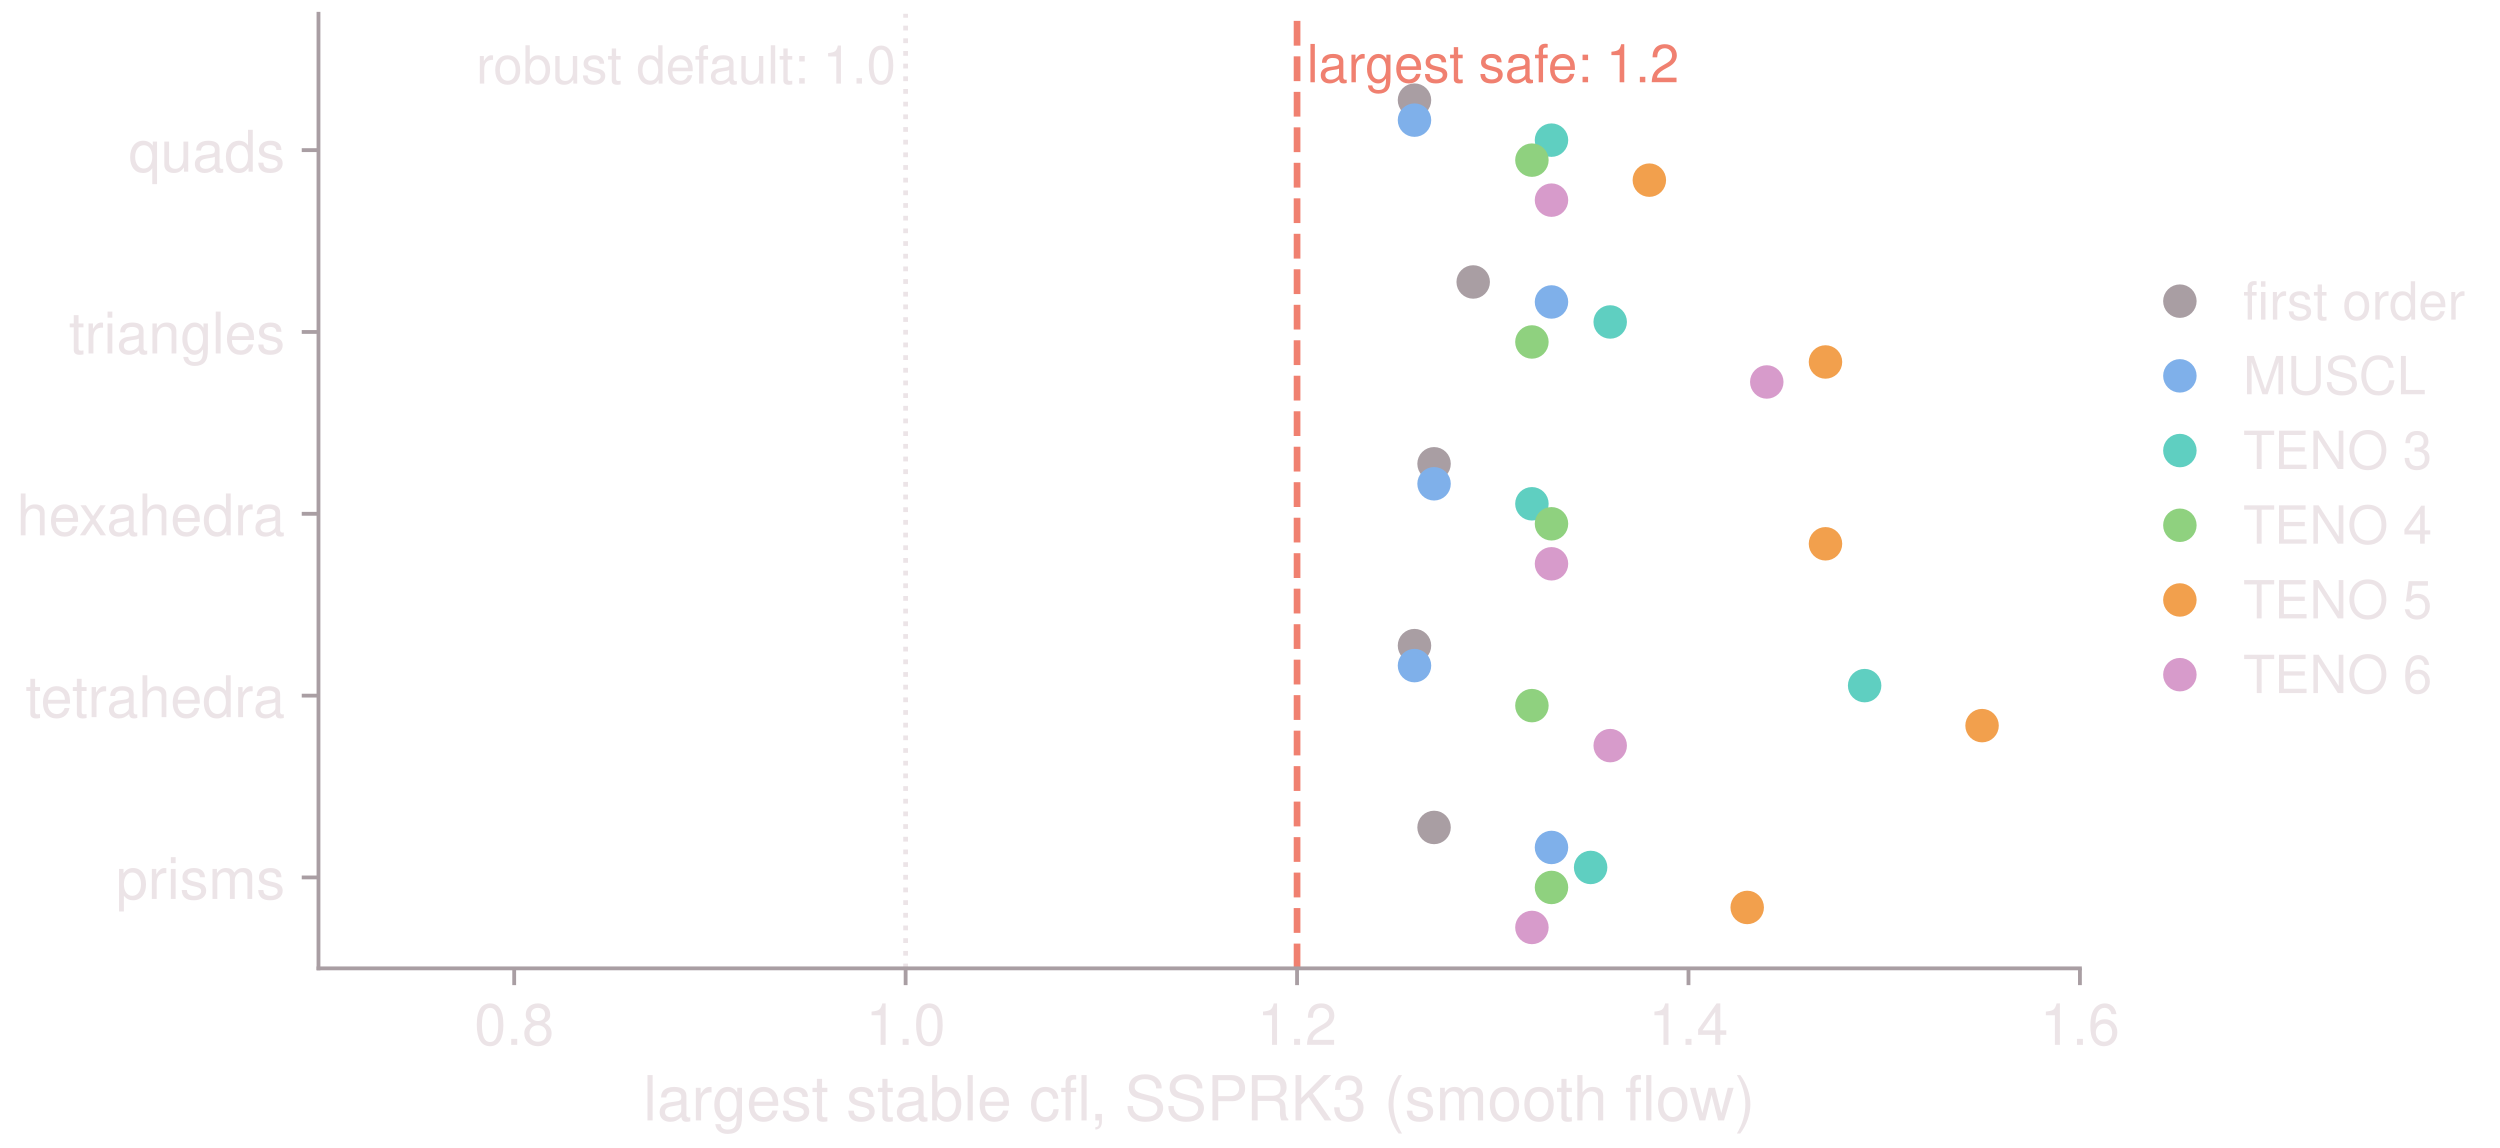
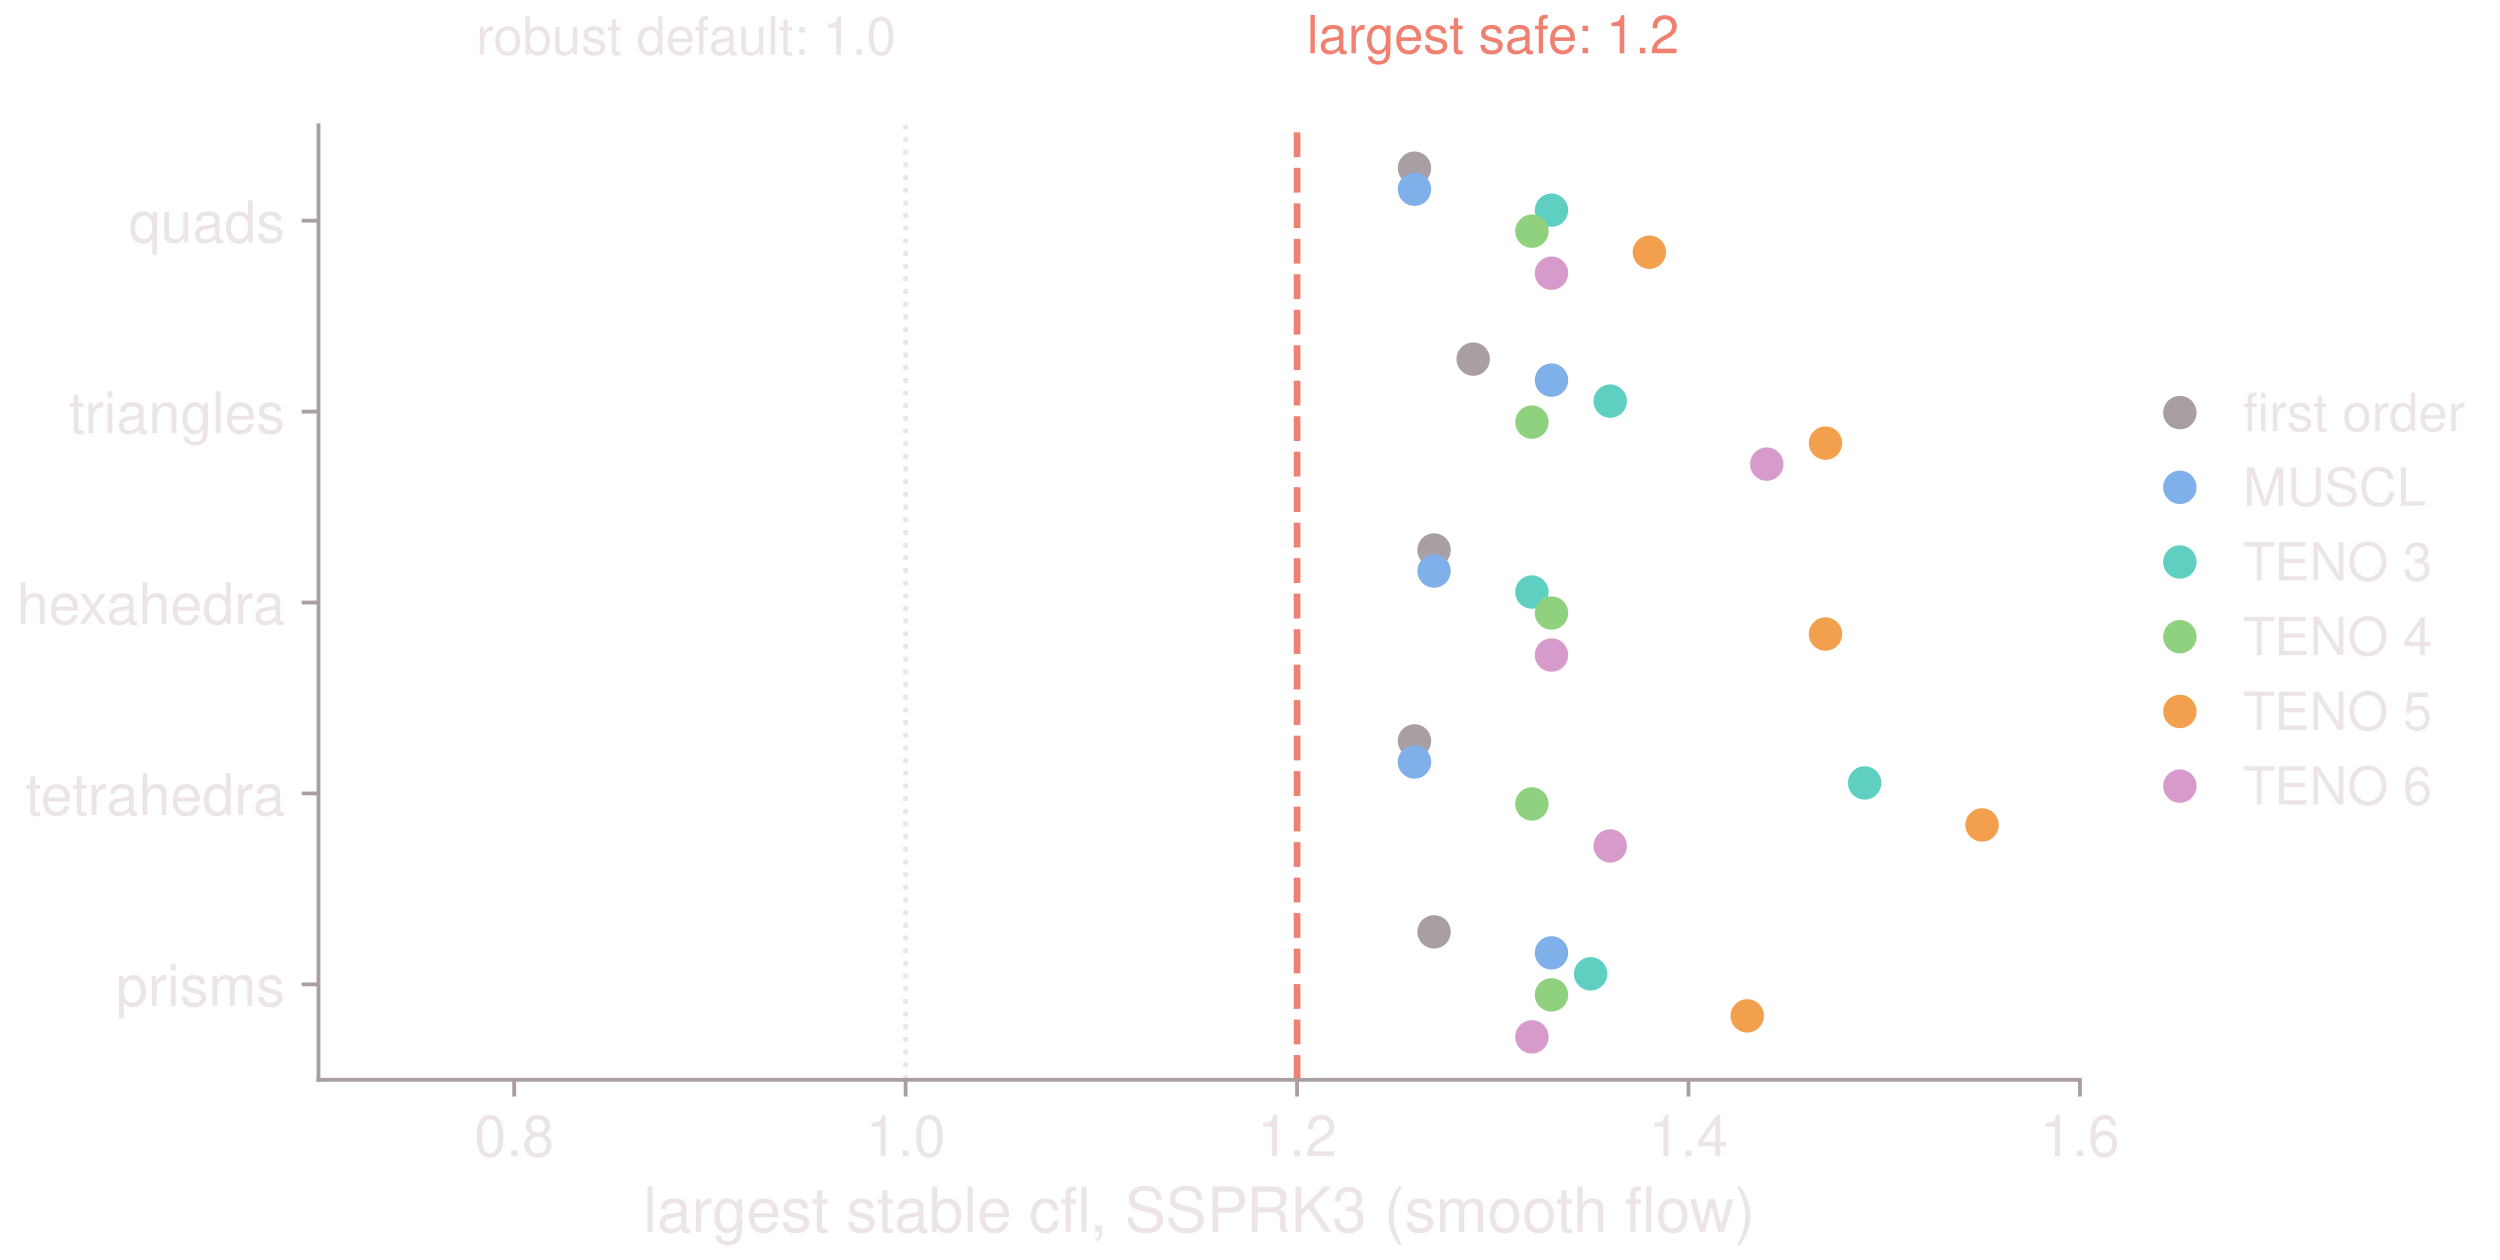
- <svg xmlns="http://www.w3.org/2000/svg" xmlns:xlink="http://www.w3.org/1999/xlink" width="522.698pt" height="240.009pt" viewBox="0 0 522.698 240.009" version="1.1">
+ <svg xmlns="http://www.w3.org/2000/svg" xmlns:xlink="http://www.w3.org/1999/xlink" width="522.698pt" height="263.314pt" viewBox="0 0 522.698 263.314" version="1.1">
  <defs>
    <style type="text/css">*{stroke-linejoin: round; stroke-linecap: butt}</style>
  </defs>
  <g id="figure_1">
    <g id="patch_1">
-       <path d="M 0 240.009  L 522.698 240.009  L 522.698 0  L 0 0  L 0 240.009  z " style="fill: none" />
+       <path d="M 0 263.314  L 522.698 263.314  L 522.698 0  L 0 0  L 0 263.314  z " style="fill: none" />
    </g>
    <g id="axes_1">
      <g id="patch_2">
-         <path d="M 66.588 202.464  L 434.868 202.464  L 434.868 2.88  L 66.588 2.88  L 66.588 202.464  z " style="fill: none" />
+         <path d="M 66.588 225.768  L 434.868 225.768  L 434.868 26.184  L 66.588 26.184  L 66.588 225.768  z " style="fill: none" />
      </g>
      <g id="matplotlib.axis_1">
        <g id="xtick_1">
          <g id="line2d_1">
            <defs>
              <path id="me1e8b48456" d="M 0 0  L 0 3.5  " style="stroke: #a99ea3; stroke-width: 0.8" />
            </defs>
            <g>
-               <use xlink:href="#me1e8b48456" x="107.507" y="202.464" style="fill: #a99ea3; stroke: #a99ea3; stroke-width: 0.8" />
+               <use xlink:href="#me1e8b48456" x="107.507" y="225.768" style="fill: #a99ea3; stroke: #a99ea3; stroke-width: 0.8" />
            </g>
          </g>
          <g id="text_1">
-             <text style="font-size: 12px; font-family: 'Helvetica', 'Arial', 'DejaVu Sans'; text-anchor: middle; fill: #ece4e7" x="107.507" y="218.464" transform="rotate(-0 107.5075 218.464)">0.8</text>
+             <text style="font-size: 12px; font-family: 'Helvetica', 'Arial', 'DejaVu Sans'; text-anchor: middle; fill: #ece4e7" x="107.507" y="241.768" transform="rotate(-0 107.5075 241.7684)">0.8</text>
          </g>
        </g>
        <g id="xtick_2">
          <g id="line2d_2">
            <g>
-               <use xlink:href="#me1e8b48456" x="189.347" y="202.464" style="fill: #a99ea3; stroke: #a99ea3; stroke-width: 0.8" />
+               <use xlink:href="#me1e8b48456" x="189.347" y="225.768" style="fill: #a99ea3; stroke: #a99ea3; stroke-width: 0.8" />
            </g>
          </g>
          <g id="text_2">
-             <text style="font-size: 12px; font-family: 'Helvetica', 'Arial', 'DejaVu Sans'; text-anchor: middle; fill: #ece4e7" x="189.347" y="218.464" transform="rotate(-0 189.3475 218.464)">1.0</text>
+             <text style="font-size: 12px; font-family: 'Helvetica', 'Arial', 'DejaVu Sans'; text-anchor: middle; fill: #ece4e7" x="189.347" y="241.768" transform="rotate(-0 189.3475 241.7684)">1.0</text>
          </g>
        </g>
        <g id="xtick_3">
          <g id="line2d_3">
            <g>
-               <use xlink:href="#me1e8b48456" x="271.188" y="202.464" style="fill: #a99ea3; stroke: #a99ea3; stroke-width: 0.8" />
+               <use xlink:href="#me1e8b48456" x="271.188" y="225.768" style="fill: #a99ea3; stroke: #a99ea3; stroke-width: 0.8" />
            </g>
          </g>
          <g id="text_3">
-             <text style="font-size: 12px; font-family: 'Helvetica', 'Arial', 'DejaVu Sans'; text-anchor: middle; fill: #ece4e7" x="271.188" y="218.464" transform="rotate(-0 271.1875 218.464)">1.2</text>
+             <text style="font-size: 12px; font-family: 'Helvetica', 'Arial', 'DejaVu Sans'; text-anchor: middle; fill: #ece4e7" x="271.188" y="241.768" transform="rotate(-0 271.1875 241.7684)">1.2</text>
          </g>
        </g>
        <g id="xtick_4">
          <g id="line2d_4">
            <g>
-               <use xlink:href="#me1e8b48456" x="353.027" y="202.464" style="fill: #a99ea3; stroke: #a99ea3; stroke-width: 0.8" />
+               <use xlink:href="#me1e8b48456" x="353.027" y="225.768" style="fill: #a99ea3; stroke: #a99ea3; stroke-width: 0.8" />
            </g>
          </g>
          <g id="text_4">
-             <text style="font-size: 12px; font-family: 'Helvetica', 'Arial', 'DejaVu Sans'; text-anchor: middle; fill: #ece4e7" x="353.027" y="218.464" transform="rotate(-0 353.0275 218.464)">1.4</text>
+             <text style="font-size: 12px; font-family: 'Helvetica', 'Arial', 'DejaVu Sans'; text-anchor: middle; fill: #ece4e7" x="353.027" y="241.768" transform="rotate(-0 353.0275 241.7684)">1.4</text>
          </g>
        </g>
        <g id="xtick_5">
          <g id="line2d_5">
            <g>
-               <use xlink:href="#me1e8b48456" x="434.868" y="202.464" style="fill: #a99ea3; stroke: #a99ea3; stroke-width: 0.8" />
+               <use xlink:href="#me1e8b48456" x="434.868" y="225.768" style="fill: #a99ea3; stroke: #a99ea3; stroke-width: 0.8" />
            </g>
          </g>
          <g id="text_5">
-             <text style="font-size: 12px; font-family: 'Helvetica', 'Arial', 'DejaVu Sans'; text-anchor: middle; fill: #ece4e7" x="434.868" y="218.464" transform="rotate(-0 434.8675 218.464)">1.6</text>
+             <text style="font-size: 12px; font-family: 'Helvetica', 'Arial', 'DejaVu Sans'; text-anchor: middle; fill: #ece4e7" x="434.868" y="241.768" transform="rotate(-0 434.8675 241.7684)">1.6</text>
          </g>
        </g>
        <g id="text_6">
-           <text style="font-size: 13px; font-family: 'Helvetica', 'Arial', 'DejaVu Sans'; text-anchor: middle; fill: #ece4e7" x="250.727" y="234.253" transform="rotate(-0 250.7275 234.2531)">largest stable cfl, SSPRK3 (smooth flow)</text>
+           <text style="font-size: 13px; font-family: 'Helvetica', 'Arial', 'DejaVu Sans'; text-anchor: middle; fill: #ece4e7" x="250.727" y="257.557" transform="rotate(-0 250.7275 257.5575)">largest stable cfl, SSPRK3 (smooth flow)</text>
        </g>
      </g>
      <g id="matplotlib.axis_2">
        <g id="ytick_1">
          <g id="line2d_6">
            <defs>
              <path id="m45a4b21da7" d="M 0 0  L -3.5 0  " style="stroke: #a99ea3; stroke-width: 0.8" />
            </defs>
            <g>
-               <use xlink:href="#m45a4b21da7" x="66.588" y="31.392" style="fill: #a99ea3; stroke: #a99ea3; stroke-width: 0.8" />
+               <use xlink:href="#m45a4b21da7" x="66.588" y="46.143" style="fill: #a99ea3; stroke: #a99ea3; stroke-width: 0.8" />
            </g>
          </g>
          <g id="text_7">
-             <text style="font-size: 12px; font-family: 'Helvetica', 'Arial', 'DejaVu Sans'; text-anchor: end; fill: #ece4e7" x="59.587" y="35.892" transform="rotate(-0 59.5875 35.892)">quads</text>
+             <text style="font-size: 12px; font-family: 'Helvetica', 'Arial', 'DejaVu Sans'; text-anchor: end; fill: #ece4e7" x="59.587" y="50.643" transform="rotate(-0 59.5875 50.64283)">quads</text>
          </g>
        </g>
        <g id="ytick_2">
          <g id="line2d_7">
            <g>
-               <use xlink:href="#m45a4b21da7" x="66.588" y="69.408" style="fill: #a99ea3; stroke: #a99ea3; stroke-width: 0.8" />
+               <use xlink:href="#m45a4b21da7" x="66.588" y="86.06" style="fill: #a99ea3; stroke: #a99ea3; stroke-width: 0.8" />
            </g>
          </g>
          <g id="text_8">
-             <text style="font-size: 12px; font-family: 'Helvetica', 'Arial', 'DejaVu Sans'; text-anchor: end; fill: #ece4e7" x="59.587" y="73.908" transform="rotate(-0 59.5875 73.908)">triangles</text>
+             <text style="font-size: 12px; font-family: 'Helvetica', 'Arial', 'DejaVu Sans'; text-anchor: end; fill: #ece4e7" x="59.587" y="90.56" transform="rotate(-0 59.5875 90.55964)">triangles</text>
          </g>
        </g>
        <g id="ytick_3">
          <g id="line2d_8">
            <g>
-               <use xlink:href="#m45a4b21da7" x="66.588" y="107.424" style="fill: #a99ea3; stroke: #a99ea3; stroke-width: 0.8" />
+               <use xlink:href="#m45a4b21da7" x="66.588" y="125.976" style="fill: #a99ea3; stroke: #a99ea3; stroke-width: 0.8" />
            </g>
          </g>
          <g id="text_9">
-             <text style="font-size: 12px; font-family: 'Helvetica', 'Arial', 'DejaVu Sans'; text-anchor: end; fill: #ece4e7" x="59.587" y="111.924" transform="rotate(-0 59.5875 111.924)">hexahedra</text>
+             <text style="font-size: 12px; font-family: 'Helvetica', 'Arial', 'DejaVu Sans'; text-anchor: end; fill: #ece4e7" x="59.587" y="130.476" transform="rotate(-0 59.5875 130.4764)">hexahedra</text>
          </g>
        </g>
        <g id="ytick_4">
          <g id="line2d_9">
            <g>
-               <use xlink:href="#m45a4b21da7" x="66.588" y="145.44" style="fill: #a99ea3; stroke: #a99ea3; stroke-width: 0.8" />
+               <use xlink:href="#m45a4b21da7" x="66.588" y="165.893" style="fill: #a99ea3; stroke: #a99ea3; stroke-width: 0.8" />
            </g>
          </g>
          <g id="text_10">
-             <text style="font-size: 12px; font-family: 'Helvetica', 'Arial', 'DejaVu Sans'; text-anchor: end; fill: #ece4e7" x="59.587" y="149.94" transform="rotate(-0 59.5875 149.94)">tetrahedra</text>
+             <text style="font-size: 12px; font-family: 'Helvetica', 'Arial', 'DejaVu Sans'; text-anchor: end; fill: #ece4e7" x="59.587" y="170.393" transform="rotate(-0 59.5875 170.3932)">tetrahedra</text>
          </g>
        </g>
        <g id="ytick_5">
          <g id="line2d_10">
            <g>
-               <use xlink:href="#m45a4b21da7" x="66.588" y="183.456" style="fill: #a99ea3; stroke: #a99ea3; stroke-width: 0.8" />
+               <use xlink:href="#m45a4b21da7" x="66.588" y="205.81" style="fill: #a99ea3; stroke: #a99ea3; stroke-width: 0.8" />
            </g>
          </g>
          <g id="text_11">
-             <text style="font-size: 12px; font-family: 'Helvetica', 'Arial', 'DejaVu Sans'; text-anchor: end; fill: #ece4e7" x="59.587" y="187.956" transform="rotate(-0 59.5875 187.956)">prisms</text>
+             <text style="font-size: 12px; font-family: 'Helvetica', 'Arial', 'DejaVu Sans'; text-anchor: end; fill: #ece4e7" x="59.587" y="210.31" transform="rotate(-0 59.5875 210.31)">prisms</text>
          </g>
        </g>
      </g>
      <g id="line2d_11">
        <defs>
          <path id="m4e4be1791a" d="M 0 3  C 0.796 3 1.559 2.684 2.121 2.121  C 2.684 1.559 3 0.796 3 0  C 3 -0.796 2.684 -1.559 2.121 -2.121  C 1.559 -2.684 0.796 -3 0 -3  C -0.796 -3 -1.559 -2.684 -2.121 -2.121  C -2.684 -1.559 -3 -0.796 -3 0  C -3 0.796 -2.684 1.559 -2.121 2.121  C -1.559 2.684 -0.796 3 0 3  z " style="stroke: #a99ea3" />
        </defs>
-         <g clip-path="url(#p7caa4bce1e)">
-           <use xlink:href="#m4e4be1791a" x="295.74" y="20.938" style="fill: #a99ea3; stroke: #a99ea3" />
-           <use xlink:href="#m4e4be1791a" x="308.015" y="58.954" style="fill: #a99ea3; stroke: #a99ea3" />
-           <use xlink:href="#m4e4be1791a" x="299.832" y="96.97" style="fill: #a99ea3; stroke: #a99ea3" />
-           <use xlink:href="#m4e4be1791a" x="295.74" y="134.986" style="fill: #a99ea3; stroke: #a99ea3" />
-           <use xlink:href="#m4e4be1791a" x="299.832" y="173.002" style="fill: #a99ea3; stroke: #a99ea3" />
+         <g clip-path="url(#pacc6d55501)">
+           <use xlink:href="#m4e4be1791a" x="295.74" y="35.166" style="fill: #a99ea3; stroke: #a99ea3" />
+           <use xlink:href="#m4e4be1791a" x="308.015" y="75.083" style="fill: #a99ea3; stroke: #a99ea3" />
+           <use xlink:href="#m4e4be1791a" x="299.832" y="114.999" style="fill: #a99ea3; stroke: #a99ea3" />
+           <use xlink:href="#m4e4be1791a" x="295.74" y="154.916" style="fill: #a99ea3; stroke: #a99ea3" />
+           <use xlink:href="#m4e4be1791a" x="299.832" y="194.833" style="fill: #a99ea3; stroke: #a99ea3" />
        </g>
      </g>
      <g id="line2d_12">
        <defs>
          <path id="mdc0c722253" d="M 0 3  C 0.796 3 1.559 2.684 2.121 2.121  C 2.684 1.559 3 0.796 3 0  C 3 -0.796 2.684 -1.559 2.121 -2.121  C 1.559 -2.684 0.796 -3 0 -3  C -0.796 -3 -1.559 -2.684 -2.121 -2.121  C -2.684 -1.559 -3 -0.796 -3 0  C -3 0.796 -2.684 1.559 -2.121 2.121  C -1.559 2.684 -0.796 3 0 3  z " style="stroke: #7fb0ea" />
        </defs>
-         <g clip-path="url(#p7caa4bce1e)">
-           <use xlink:href="#mdc0c722253" x="295.74" y="25.119" style="fill: #7fb0ea; stroke: #7fb0ea" />
-           <use xlink:href="#mdc0c722253" x="324.384" y="63.135" style="fill: #7fb0ea; stroke: #7fb0ea" />
-           <use xlink:href="#mdc0c722253" x="299.832" y="101.151" style="fill: #7fb0ea; stroke: #7fb0ea" />
-           <use xlink:href="#mdc0c722253" x="295.74" y="139.167" style="fill: #7fb0ea; stroke: #7fb0ea" />
-           <use xlink:href="#mdc0c722253" x="324.384" y="177.183" style="fill: #7fb0ea; stroke: #7fb0ea" />
+         <g clip-path="url(#pacc6d55501)">
+           <use xlink:href="#mdc0c722253" x="295.74" y="39.557" style="fill: #7fb0ea; stroke: #7fb0ea" />
+           <use xlink:href="#mdc0c722253" x="324.384" y="79.473" style="fill: #7fb0ea; stroke: #7fb0ea" />
+           <use xlink:href="#mdc0c722253" x="299.832" y="119.39" style="fill: #7fb0ea; stroke: #7fb0ea" />
+           <use xlink:href="#mdc0c722253" x="295.74" y="159.307" style="fill: #7fb0ea; stroke: #7fb0ea" />
+           <use xlink:href="#mdc0c722253" x="324.384" y="199.224" style="fill: #7fb0ea; stroke: #7fb0ea" />
        </g>
      </g>
      <g id="line2d_13">
        <defs>
          <path id="me6c2fdd02d" d="M 0 3  C 0.796 3 1.559 2.684 2.121 2.121  C 2.684 1.559 3 0.796 3 0  C 3 -0.796 2.684 -1.559 2.121 -2.121  C 1.559 -2.684 0.796 -3 0 -3  C -0.796 -3 -1.559 -2.684 -2.121 -2.121  C -2.684 -1.559 -3 -0.796 -3 0  C -3 0.796 -2.684 1.559 -2.121 2.121  C -1.559 2.684 -0.796 3 0 3  z " style="stroke: #5fcfc1" />
        </defs>
-         <g clip-path="url(#p7caa4bce1e)">
-           <use xlink:href="#me6c2fdd02d" x="324.384" y="29.301" style="fill: #5fcfc1; stroke: #5fcfc1" />
-           <use xlink:href="#me6c2fdd02d" x="336.659" y="67.317" style="fill: #5fcfc1; stroke: #5fcfc1" />
-           <use xlink:href="#me6c2fdd02d" x="320.291" y="105.333" style="fill: #5fcfc1; stroke: #5fcfc1" />
-           <use xlink:href="#me6c2fdd02d" x="389.856" y="143.349" style="fill: #5fcfc1; stroke: #5fcfc1" />
-           <use xlink:href="#me6c2fdd02d" x="332.567" y="181.365" style="fill: #5fcfc1; stroke: #5fcfc1" />
+         <g clip-path="url(#pacc6d55501)">
+           <use xlink:href="#me6c2fdd02d" x="324.384" y="43.947" style="fill: #5fcfc1; stroke: #5fcfc1" />
+           <use xlink:href="#me6c2fdd02d" x="336.659" y="83.864" style="fill: #5fcfc1; stroke: #5fcfc1" />
+           <use xlink:href="#me6c2fdd02d" x="320.291" y="123.781" style="fill: #5fcfc1; stroke: #5fcfc1" />
+           <use xlink:href="#me6c2fdd02d" x="389.856" y="163.698" style="fill: #5fcfc1; stroke: #5fcfc1" />
+           <use xlink:href="#me6c2fdd02d" x="332.567" y="203.615" style="fill: #5fcfc1; stroke: #5fcfc1" />
        </g>
      </g>
      <g id="line2d_14">
        <defs>
          <path id="m6423239eaf" d="M 0 3  C 0.796 3 1.559 2.684 2.121 2.121  C 2.684 1.559 3 0.796 3 0  C 3 -0.796 2.684 -1.559 2.121 -2.121  C 1.559 -2.684 0.796 -3 0 -3  C -0.796 -3 -1.559 -2.684 -2.121 -2.121  C -2.684 -1.559 -3 -0.796 -3 0  C -3 0.796 -2.684 1.559 -2.121 2.121  C -1.559 2.684 -0.796 3 0 3  z " style="stroke: #8fd17f" />
        </defs>
-         <g clip-path="url(#p7caa4bce1e)">
-           <use xlink:href="#m6423239eaf" x="320.291" y="33.483" style="fill: #8fd17f; stroke: #8fd17f" />
-           <use xlink:href="#m6423239eaf" x="320.291" y="71.499" style="fill: #8fd17f; stroke: #8fd17f" />
-           <use xlink:href="#m6423239eaf" x="324.384" y="109.515" style="fill: #8fd17f; stroke: #8fd17f" />
-           <use xlink:href="#m6423239eaf" x="320.291" y="147.531" style="fill: #8fd17f; stroke: #8fd17f" />
-           <use xlink:href="#m6423239eaf" x="324.384" y="185.547" style="fill: #8fd17f; stroke: #8fd17f" />
+         <g clip-path="url(#pacc6d55501)">
+           <use xlink:href="#m6423239eaf" x="320.291" y="48.338" style="fill: #8fd17f; stroke: #8fd17f" />
+           <use xlink:href="#m6423239eaf" x="320.291" y="88.255" style="fill: #8fd17f; stroke: #8fd17f" />
+           <use xlink:href="#m6423239eaf" x="324.384" y="128.172" style="fill: #8fd17f; stroke: #8fd17f" />
+           <use xlink:href="#m6423239eaf" x="320.291" y="168.089" style="fill: #8fd17f; stroke: #8fd17f" />
+           <use xlink:href="#m6423239eaf" x="324.384" y="208.005" style="fill: #8fd17f; stroke: #8fd17f" />
        </g>
      </g>
      <g id="line2d_15">
        <defs>
          <path id="m915efdfb23" d="M 0 3  C 0.796 3 1.559 2.684 2.121 2.121  C 2.684 1.559 3 0.796 3 0  C 3 -0.796 2.684 -1.559 2.121 -2.121  C 1.559 -2.684 0.796 -3 0 -3  C -0.796 -3 -1.559 -2.684 -2.121 -2.121  C -2.684 -1.559 -3 -0.796 -3 0  C -3 0.796 -2.684 1.559 -2.121 2.121  C -1.559 2.684 -0.796 3 0 3  z " style="stroke: #f2a04d" />
        </defs>
-         <g clip-path="url(#p7caa4bce1e)">
-           <use xlink:href="#m915efdfb23" x="344.844" y="37.665" style="fill: #f2a04d; stroke: #f2a04d" />
-           <use xlink:href="#m915efdfb23" x="381.671" y="75.681" style="fill: #f2a04d; stroke: #f2a04d" />
-           <use xlink:href="#m915efdfb23" x="381.671" y="113.697" style="fill: #f2a04d; stroke: #f2a04d" />
-           <use xlink:href="#m915efdfb23" x="414.408" y="151.713" style="fill: #f2a04d; stroke: #f2a04d" />
-           <use xlink:href="#m915efdfb23" x="365.303" y="189.729" style="fill: #f2a04d; stroke: #f2a04d" />
+         <g clip-path="url(#pacc6d55501)">
+           <use xlink:href="#m915efdfb23" x="344.844" y="52.729" style="fill: #f2a04d; stroke: #f2a04d" />
+           <use xlink:href="#m915efdfb23" x="381.671" y="92.646" style="fill: #f2a04d; stroke: #f2a04d" />
+           <use xlink:href="#m915efdfb23" x="381.671" y="132.563" style="fill: #f2a04d; stroke: #f2a04d" />
+           <use xlink:href="#m915efdfb23" x="414.408" y="172.48" style="fill: #f2a04d; stroke: #f2a04d" />
+           <use xlink:href="#m915efdfb23" x="365.303" y="212.396" style="fill: #f2a04d; stroke: #f2a04d" />
        </g>
      </g>
      <g id="line2d_16">
        <defs>
          <path id="mb7d7b08c75" d="M 0 3  C 0.796 3 1.559 2.684 2.121 2.121  C 2.684 1.559 3 0.796 3 0  C 3 -0.796 2.684 -1.559 2.121 -2.121  C 1.559 -2.684 0.796 -3 0 -3  C -0.796 -3 -1.559 -2.684 -2.121 -2.121  C -2.684 -1.559 -3 -0.796 -3 0  C -3 0.796 -2.684 1.559 -2.121 2.121  C -1.559 2.684 -0.796 3 0 3  z " style="stroke: #d79bcb" />
        </defs>
-         <g clip-path="url(#p7caa4bce1e)">
-           <use xlink:href="#mb7d7b08c75" x="324.384" y="41.846" style="fill: #d79bcb; stroke: #d79bcb" />
-           <use xlink:href="#mb7d7b08c75" x="369.396" y="79.862" style="fill: #d79bcb; stroke: #d79bcb" />
-           <use xlink:href="#mb7d7b08c75" x="324.384" y="117.878" style="fill: #d79bcb; stroke: #d79bcb" />
-           <use xlink:href="#mb7d7b08c75" x="336.659" y="155.894" style="fill: #d79bcb; stroke: #d79bcb" />
-           <use xlink:href="#mb7d7b08c75" x="320.291" y="193.91" style="fill: #d79bcb; stroke: #d79bcb" />
+         <g clip-path="url(#pacc6d55501)">
+           <use xlink:href="#mb7d7b08c75" x="324.384" y="57.12" style="fill: #d79bcb; stroke: #d79bcb" />
+           <use xlink:href="#mb7d7b08c75" x="369.396" y="97.037" style="fill: #d79bcb; stroke: #d79bcb" />
+           <use xlink:href="#mb7d7b08c75" x="324.384" y="136.954" style="fill: #d79bcb; stroke: #d79bcb" />
+           <use xlink:href="#mb7d7b08c75" x="336.659" y="176.87" style="fill: #d79bcb; stroke: #d79bcb" />
+           <use xlink:href="#mb7d7b08c75" x="320.291" y="216.787" style="fill: #d79bcb; stroke: #d79bcb" />
        </g>
      </g>
      <g id="line2d_17">
-         <path d="M 271.188 202.464  L 271.188 2.88  " clip-path="url(#p7caa4bce1e)" style="fill: none; stroke-dasharray: 5.18,2.24; stroke-dashoffset: 0; stroke: #f08070; stroke-width: 1.4" />
+         <path d="M 271.188 225.768  L 271.188 26.184  " clip-path="url(#pacc6d55501)" style="fill: none; stroke-dasharray: 5.18,2.24; stroke-dashoffset: 0; stroke: #f08070; stroke-width: 1.4" />
      </g>
      <g id="line2d_18">
-         <path d="M 189.347 202.464  L 189.347 2.88  " clip-path="url(#p7caa4bce1e)" style="fill: none; stroke-dasharray: 1,1.65; stroke-dashoffset: 0; stroke: #ece4e7" />
+         <path d="M 189.347 225.768  L 189.347 26.184  " clip-path="url(#pacc6d55501)" style="fill: none; stroke-dasharray: 1,1.65; stroke-dashoffset: 0; stroke: #ece4e7" />
      </g>
      <g id="patch_3">
-         <path d="M 66.588 202.464  L 66.588 2.88  " style="fill: none; stroke: #a99ea3; stroke-width: 0.8; stroke-linejoin: miter; stroke-linecap: square" />
+         <path d="M 66.588 225.768  L 66.588 26.184  " style="fill: none; stroke: #a99ea3; stroke-width: 0.8; stroke-linejoin: miter; stroke-linecap: square" />
      </g>
      <g id="patch_4">
-         <path d="M 66.588 202.464  L 434.868 202.464  " style="fill: none; stroke: #a99ea3; stroke-width: 0.8; stroke-linejoin: miter; stroke-linecap: square" />
+         <path d="M 66.588 225.768  L 434.868 225.768  " style="fill: none; stroke: #a99ea3; stroke-width: 0.8; stroke-linejoin: miter; stroke-linecap: square" />
      </g>
      <g id="text_12">
-         <text style="font-size: 11px; font-family: 'Helvetica', 'Arial', 'DejaVu Sans'; text-anchor: start; fill: #f08070" x="273.233" y="17.193" transform="rotate(-0 273.2335 17.19292)">largest safe: 1.2</text>
+         <text style="font-size: 11px; font-family: 'Helvetica', 'Arial', 'DejaVu Sans'; text-anchor: start; fill: #f08070" x="273.233" y="11.13" transform="rotate(-0 273.2335 11.13)">largest safe: 1.2</text>
      </g>
      <g id="text_13">
-         <text style="font-size: 11px; font-family: 'Helvetica', 'Arial', 'DejaVu Sans'; text-anchor: end; fill: #ece4e7" x="187.302" y="17.475" transform="rotate(-0 187.3015 17.47523)">robust default: 1.0</text>
+         <text style="font-size: 11px; font-family: 'Helvetica', 'Arial', 'DejaVu Sans'; text-anchor: end; fill: #ece4e7" x="187.302" y="11.412" transform="rotate(-0 187.3015 11.4123)">robust default: 1.0</text>
      </g>
      <g id="legend_1">
        <g id="line2d_19">
          <g>
-             <use xlink:href="#m4e4be1791a" x="455.767" y="62.965" style="fill: #a99ea3; stroke: #a99ea3" />
+             <use xlink:href="#m4e4be1791a" x="455.767" y="86.269" style="fill: #a99ea3; stroke: #a99ea3" />
          </g>
        </g>
        <g id="text_14">
-           <text style="font-size: 11px; font-family: 'Helvetica', 'Arial', 'DejaVu Sans'; text-anchor: start; fill: #ece4e7" x="468.967" y="66.815" transform="rotate(-0 468.9675 66.81458)">first order</text>
+           <text style="font-size: 11px; font-family: 'Helvetica', 'Arial', 'DejaVu Sans'; text-anchor: start; fill: #ece4e7" x="468.967" y="90.119" transform="rotate(-0 468.9675 90.11901)">first order</text>
        </g>
        <g id="line2d_20">
          <g>
-             <use xlink:href="#mdc0c722253" x="455.767" y="78.584" style="fill: #7fb0ea; stroke: #7fb0ea" />
+             <use xlink:href="#mdc0c722253" x="455.767" y="101.888" style="fill: #7fb0ea; stroke: #7fb0ea" />
          </g>
        </g>
        <g id="text_15">
-           <text style="font-size: 11px; font-family: 'Helvetica', 'Arial', 'DejaVu Sans'; text-anchor: start; fill: #ece4e7" x="468.967" y="82.434" transform="rotate(-0 468.9675 82.43372)">MUSCL</text>
+           <text style="font-size: 11px; font-family: 'Helvetica', 'Arial', 'DejaVu Sans'; text-anchor: start; fill: #ece4e7" x="468.967" y="105.738" transform="rotate(-0 468.9675 105.7382)">MUSCL</text>
        </g>
        <g id="line2d_21">
          <g>
-             <use xlink:href="#me6c2fdd02d" x="455.767" y="94.203" style="fill: #5fcfc1; stroke: #5fcfc1" />
+             <use xlink:href="#me6c2fdd02d" x="455.767" y="117.507" style="fill: #5fcfc1; stroke: #5fcfc1" />
          </g>
        </g>
        <g id="text_16">
-           <text style="font-size: 11px; font-family: 'Helvetica', 'Arial', 'DejaVu Sans'; text-anchor: start; fill: #ece4e7" x="468.967" y="98.053" transform="rotate(-0 468.9675 98.05286)">TENO 3</text>
+           <text style="font-size: 11px; font-family: 'Helvetica', 'Arial', 'DejaVu Sans'; text-anchor: start; fill: #ece4e7" x="468.967" y="121.357" transform="rotate(-0 468.9675 121.3573)">TENO 3</text>
        </g>
        <g id="line2d_22">
          <g>
-             <use xlink:href="#m6423239eaf" x="455.767" y="109.822" style="fill: #8fd17f; stroke: #8fd17f" />
+             <use xlink:href="#m6423239eaf" x="455.767" y="133.126" style="fill: #8fd17f; stroke: #8fd17f" />
          </g>
        </g>
        <g id="text_17">
-           <text style="font-size: 11px; font-family: 'Helvetica', 'Arial', 'DejaVu Sans'; text-anchor: start; fill: #ece4e7" x="468.967" y="113.672" transform="rotate(-0 468.9675 113.672)">TENO 4</text>
+           <text style="font-size: 11px; font-family: 'Helvetica', 'Arial', 'DejaVu Sans'; text-anchor: start; fill: #ece4e7" x="468.967" y="136.976" transform="rotate(-0 468.9675 136.9764)">TENO 4</text>
        </g>
        <g id="line2d_23">
          <g>
-             <use xlink:href="#m915efdfb23" x="455.767" y="125.441" style="fill: #f2a04d; stroke: #f2a04d" />
+             <use xlink:href="#m915efdfb23" x="455.767" y="148.746" style="fill: #f2a04d; stroke: #f2a04d" />
          </g>
        </g>
        <g id="text_18">
-           <text style="font-size: 11px; font-family: 'Helvetica', 'Arial', 'DejaVu Sans'; text-anchor: start; fill: #ece4e7" x="468.967" y="129.291" transform="rotate(-0 468.9675 129.2911)">TENO 5</text>
+           <text style="font-size: 11px; font-family: 'Helvetica', 'Arial', 'DejaVu Sans'; text-anchor: start; fill: #ece4e7" x="468.967" y="152.596" transform="rotate(-0 468.9675 152.5956)">TENO 5</text>
        </g>
        <g id="line2d_24">
          <g>
-             <use xlink:href="#mb7d7b08c75" x="455.767" y="141.06" style="fill: #d79bcb; stroke: #d79bcb" />
+             <use xlink:href="#mb7d7b08c75" x="455.767" y="164.365" style="fill: #d79bcb; stroke: #d79bcb" />
          </g>
        </g>
        <g id="text_19">
-           <text style="font-size: 11px; font-family: 'Helvetica', 'Arial', 'DejaVu Sans'; text-anchor: start; fill: #ece4e7" x="468.967" y="144.91" transform="rotate(-0 468.9675 144.9103)">TENO 6</text>
+           <text style="font-size: 11px; font-family: 'Helvetica', 'Arial', 'DejaVu Sans'; text-anchor: start; fill: #ece4e7" x="468.967" y="168.215" transform="rotate(-0 468.9675 168.2147)">TENO 6</text>
        </g>
      </g>
    </g>
  </g>
  <defs>
-     <clipPath id="p7caa4bce1e">
-       <rect x="66.588" y="2.88" width="368.28" height="199.584" />
+     <clipPath id="pacc6d55501">
+       <rect x="66.588" y="26.184" width="368.28" height="199.584" />
    </clipPath>
  </defs>
</svg>
